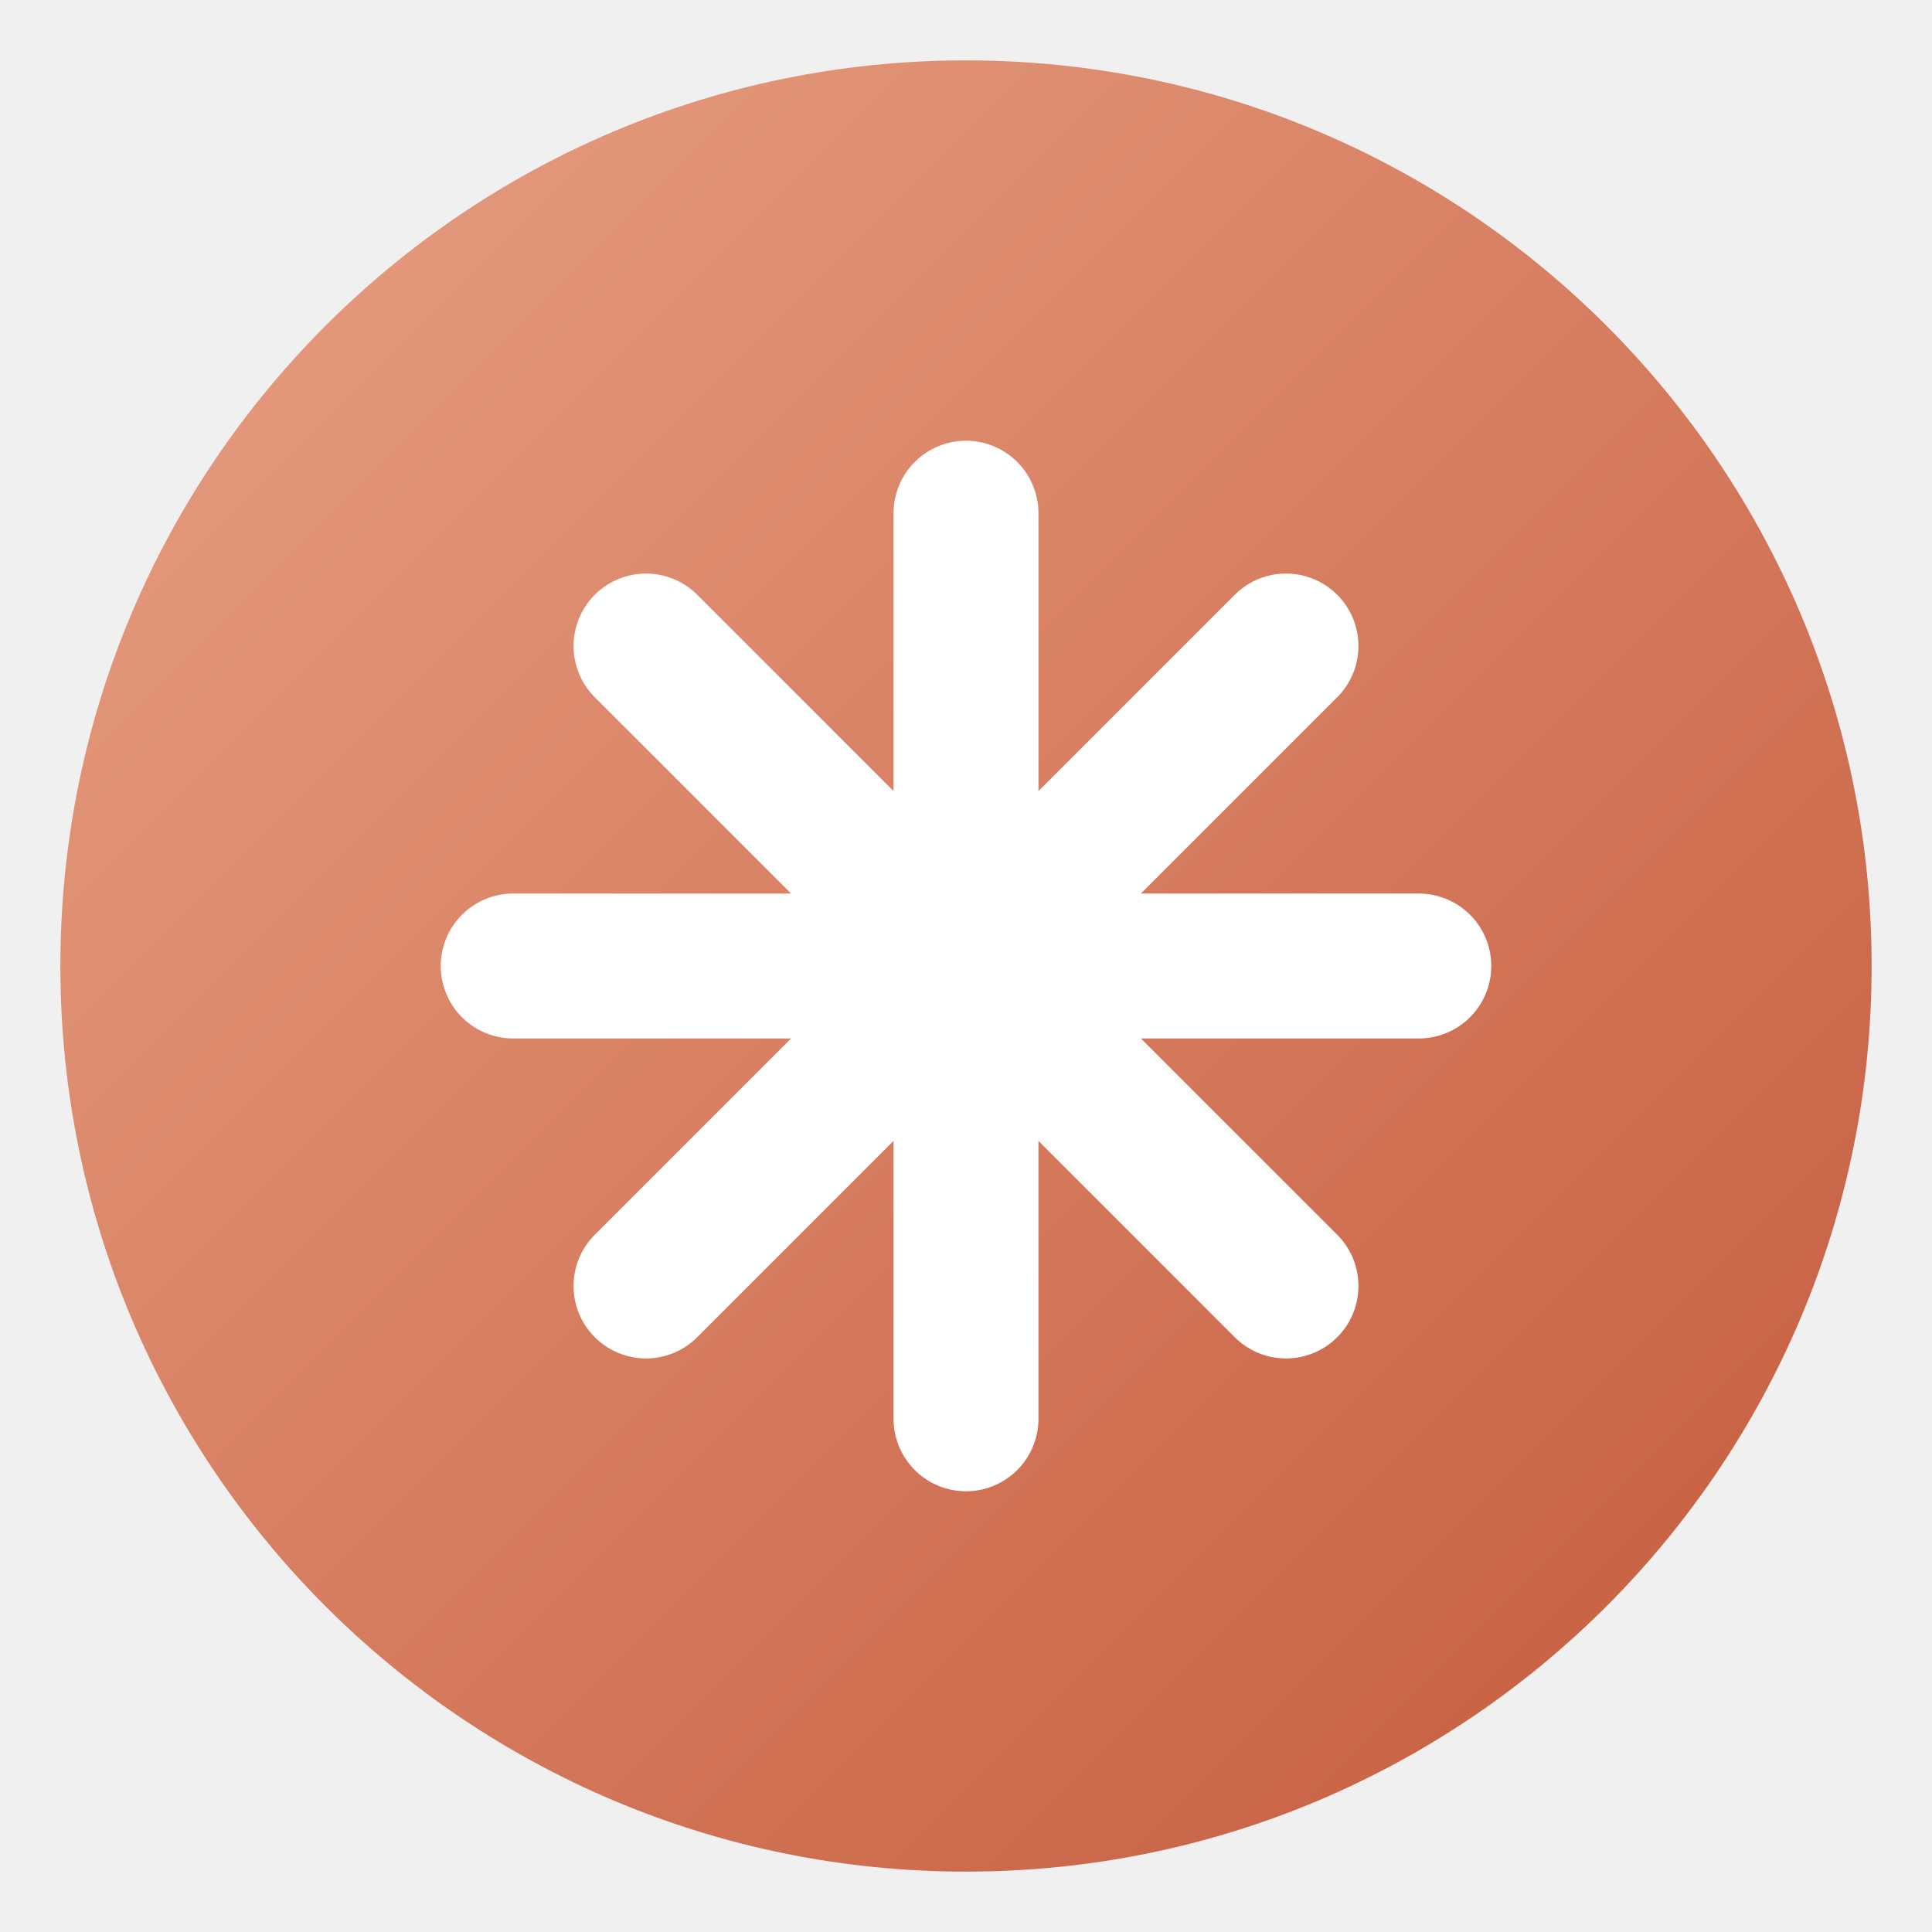
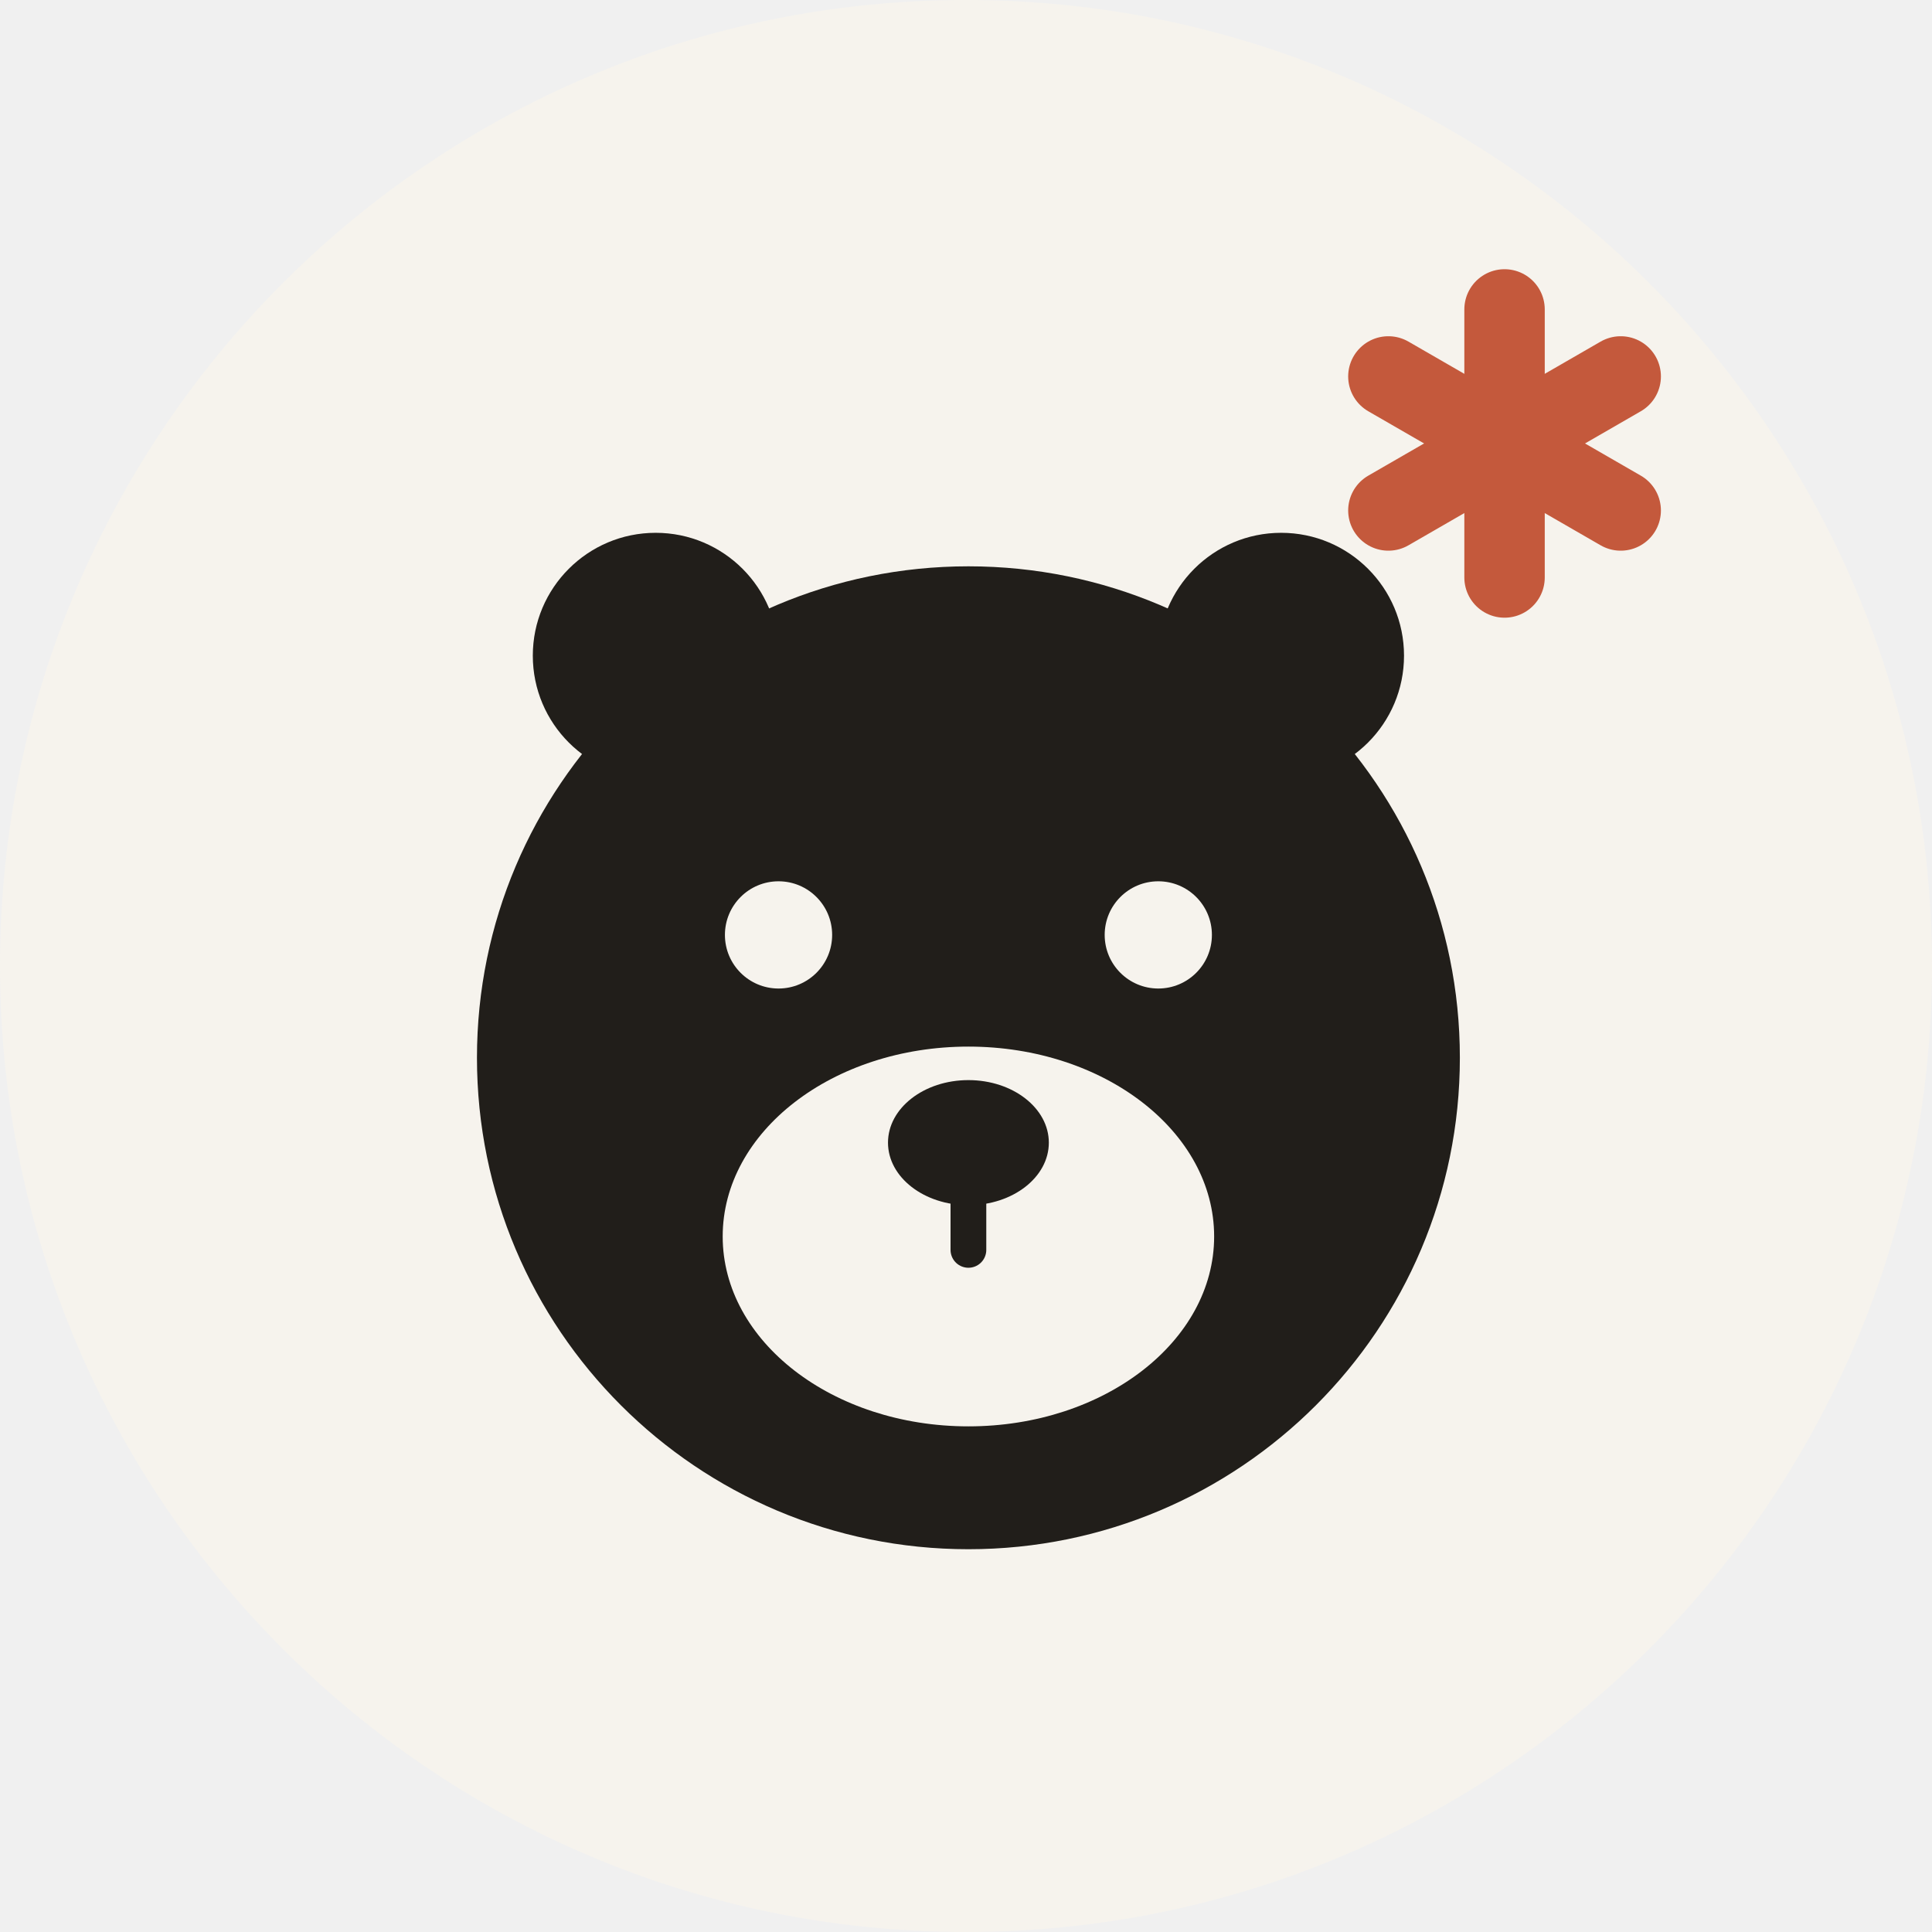
<svg xmlns="http://www.w3.org/2000/svg" viewBox="0 0 32 32">
-   <defs>
-     <linearGradient id="g" x1="0" y1="0" x2="1" y2="1">
-       <stop offset="0" stop-color="#E8A184" />
-       <stop offset="1" stop-color="#C4593C" />
-     </linearGradient>
-   </defs>
-   <circle cx="16" cy="16" r="15" fill="url(#g)" />
-   <g stroke="#fff" stroke-width="2.4" stroke-linecap="round">
-     <path d="M16 8.5v15M8.5 16h15M10.7 10.7l10.6 10.6M21.3 10.7L10.7 21.3" />
+   <circle cx="16" cy="16" r="16" fill="#F6F3ED" />
+   <g transform="translate(4.2,4.2) scale(0.37)">
+     <circle cx="18" cy="18" r="5.5" fill="#211E1A" />
+     <circle cx="46" cy="18" r="5.5" fill="#211E1A" />
+     <circle cx="32" cy="36" r="22" fill="#211E1A" />
+     <ellipse cx="32" cy="44" rx="11" ry="8.5" fill="#F6F3ED" />
+     <ellipse cx="32" cy="39.8" rx="3.6" ry="2.8" fill="#211E1A" />
+     <line x1="32" y1="42.5" x2="32" y2="44.6" stroke="#211E1A" stroke-width="1.6" stroke-linecap="round" />
+     <circle cx="23.5" cy="30.5" r="2.4" fill="#F6F3ED" />
+     <circle cx="40.5" cy="30.5" r="2.4" fill="#F6F3ED" />
+     <g stroke="#C4593C" stroke-width="3.6" stroke-linecap="round">
+       <line x1="56" y1="2.5" x2="56" y2="14.5" />
+       <line x1="50.8" y1="5.5" x2="61.2" y2="11.5" />
+       <line x1="61.2" y1="5.5" x2="50.8" y2="11.5" />
+     </g>
  </g>
</svg>
